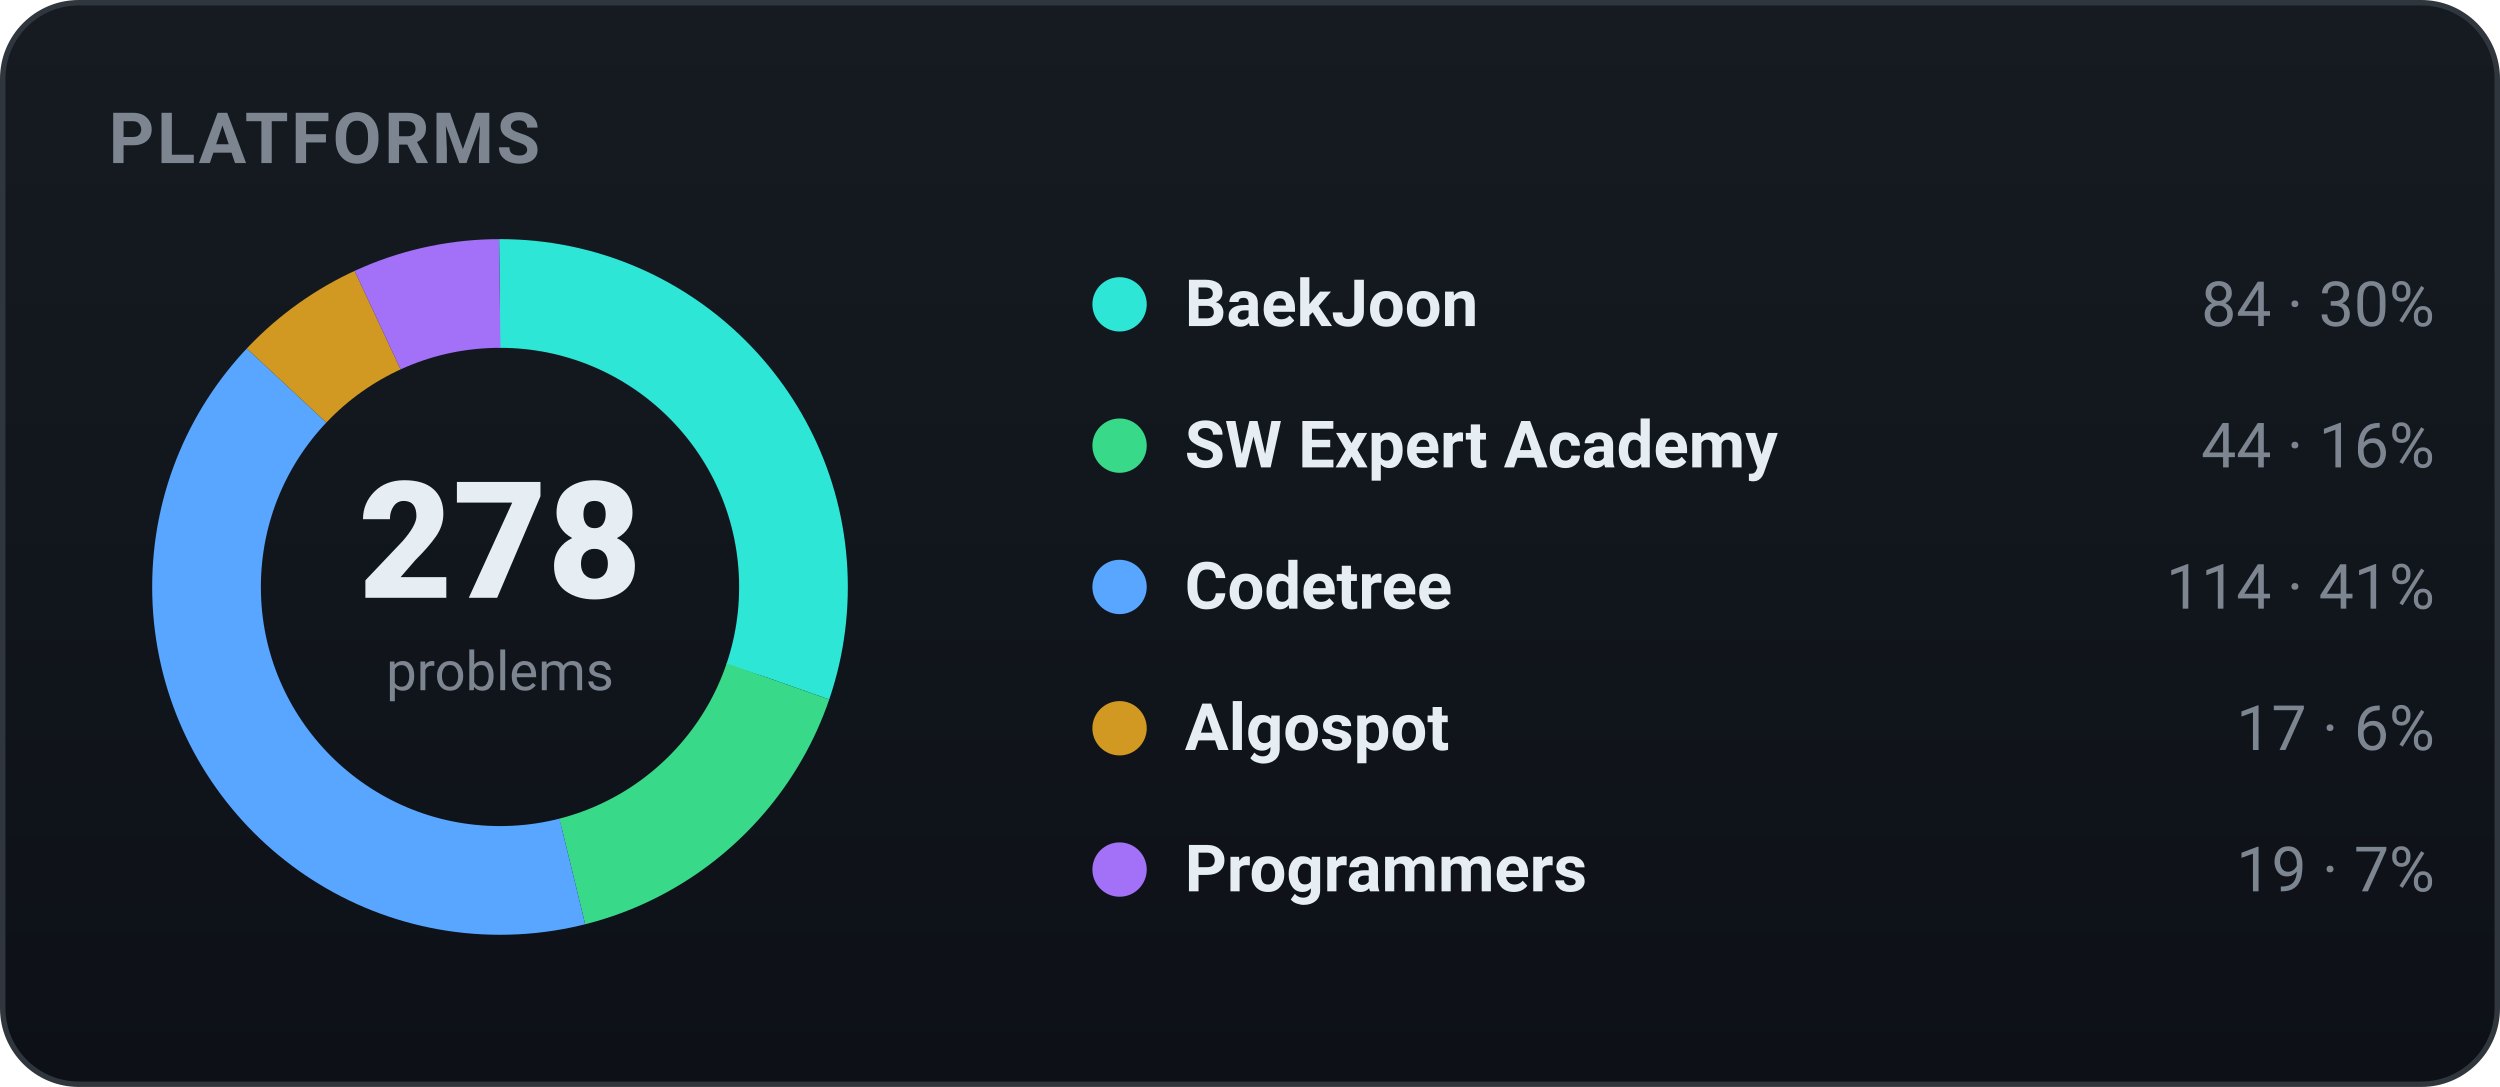
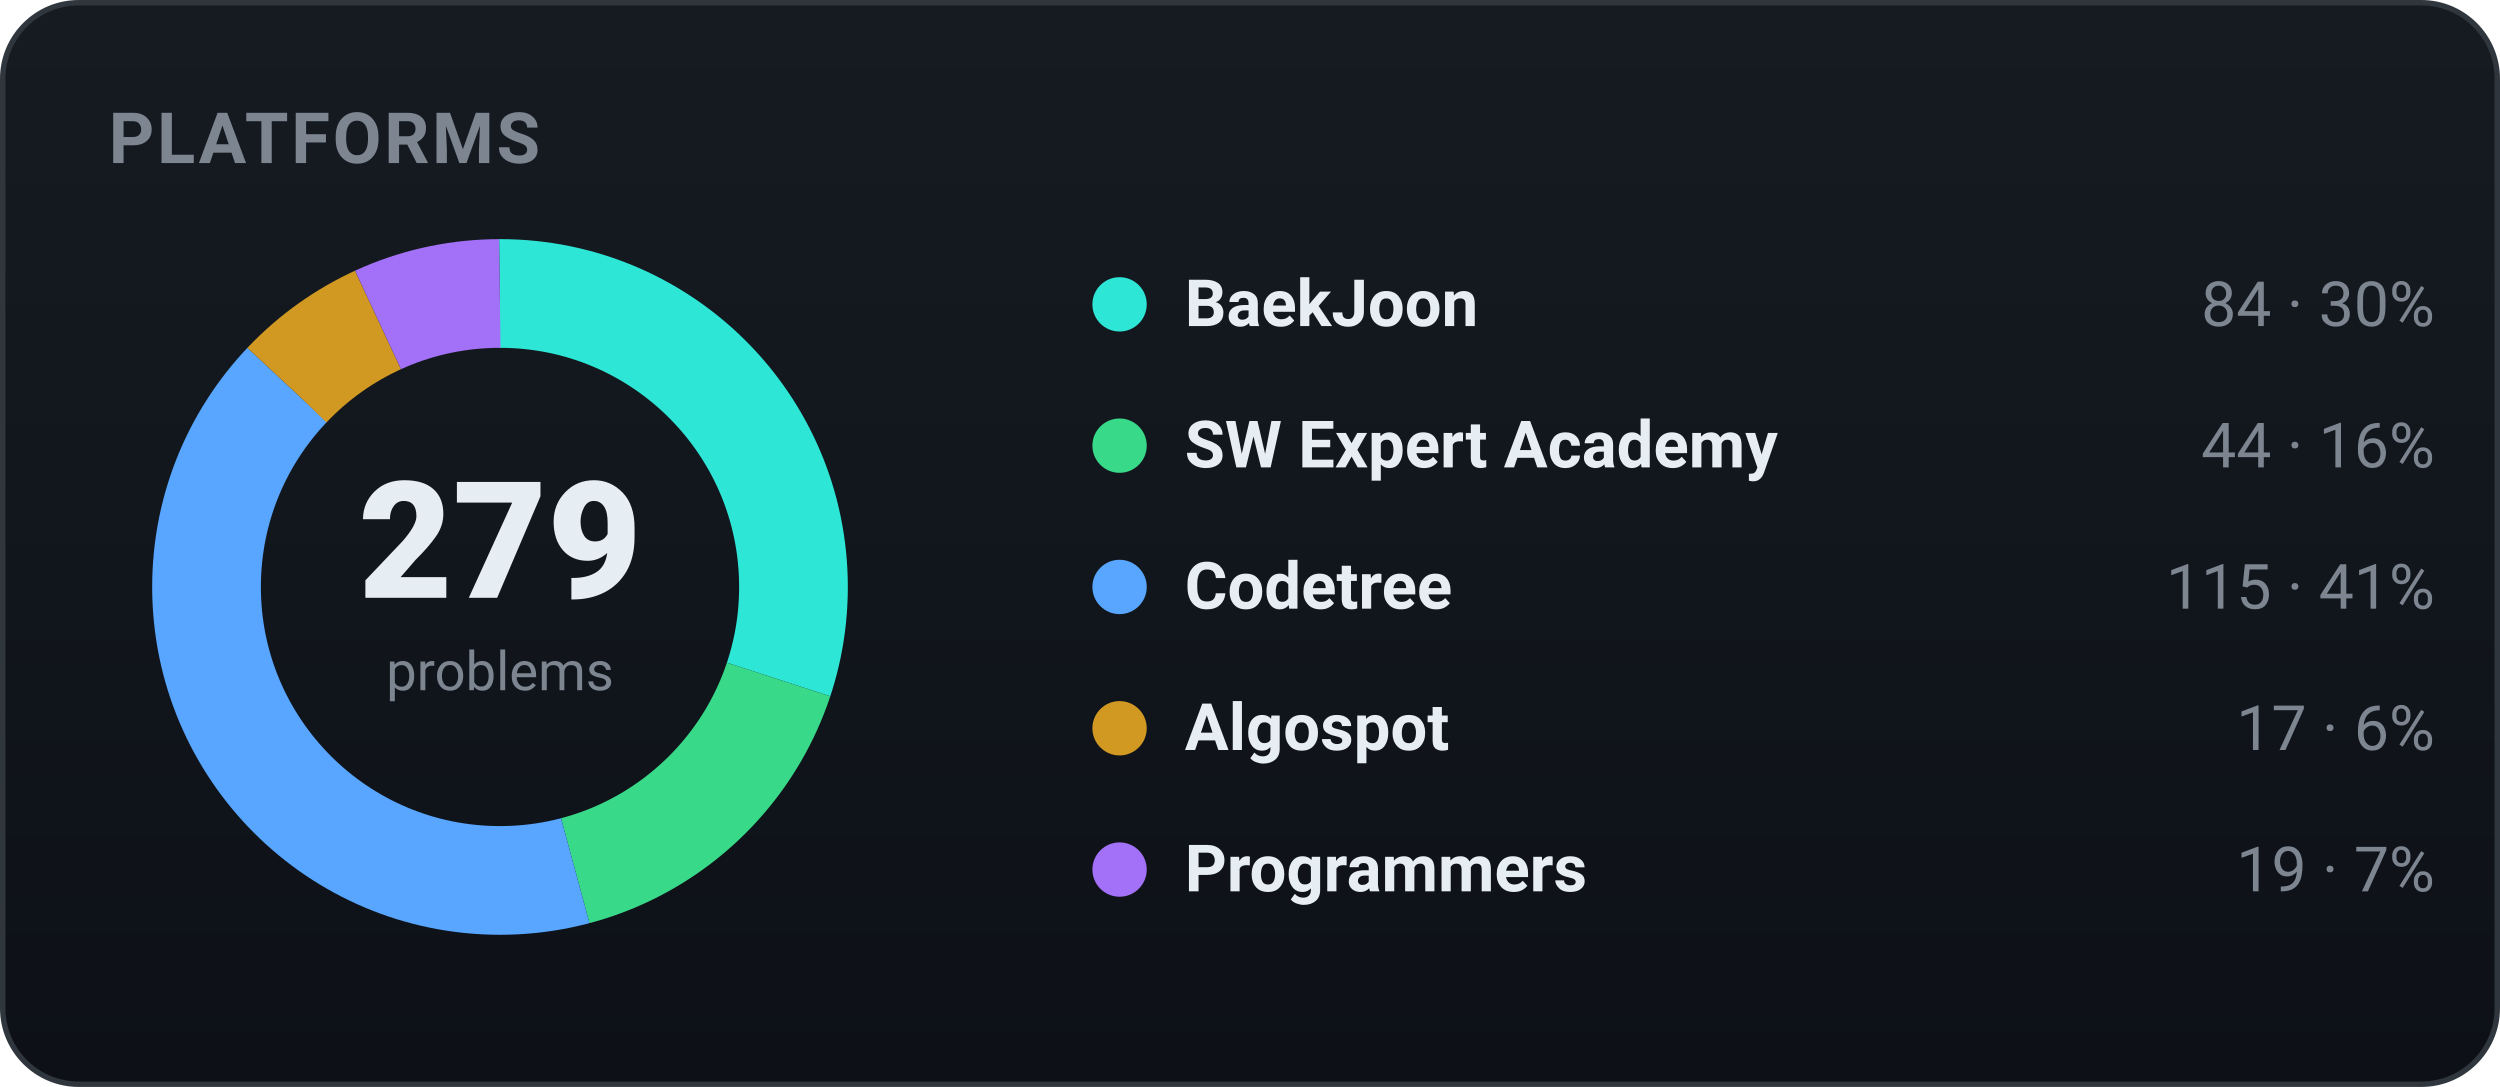
<svg xmlns="http://www.w3.org/2000/svg" width="460" height="200" viewBox="0 0 460 200" role="img" font-family="-apple-system,BlinkMacSystemFont,'Segoe UI',Roboto,'Apple SD Gothic Neo','Malgun Gothic',sans-serif">
  <defs>
    <linearGradient id="bgg" x1="0" y1="0" x2="0" y2="1">
      <stop offset="0" stop-color="#161b22" />
      <stop offset="1" stop-color="#0d1117" />
    </linearGradient>
  </defs>
  <rect x="0.5" y="0.5" width="459" height="199" rx="14" fill="url(#bgg)" stroke="#30363d" />
  <text x="20" y="30" font-family="-apple-system,BlinkMacSystemFont,'Segoe UI',Roboto,'Apple SD Gothic Neo','Malgun Gothic',sans-serif" font-size="13" font-weight="700" fill="#7d8590" letter-spacing="0.5">PLATFORMS</text>
-   <circle cx="92" cy="108" r="54" fill="none" stroke="#2ee6d6" stroke-width="20" stroke-dasharray="102.52 236.77" stroke-dashoffset="-0.00" transform="rotate(-90 92 108)" />
-   <circle cx="92" cy="108" r="54" fill="none" stroke="#39d98a" stroke-width="20" stroke-dasharray="53.70 285.59" stroke-dashoffset="-102.52" transform="rotate(-90 92 108)" />
-   <circle cx="92" cy="108" r="54" fill="none" stroke="#58a6ff" stroke-width="20" stroke-dasharray="139.13 200.16" stroke-dashoffset="-156.22" transform="rotate(-90 92 108)" />
-   <circle cx="92" cy="108" r="54" fill="none" stroke="#d29922" stroke-width="20" stroke-dasharray="20.75 318.54" stroke-dashoffset="-295.35" transform="rotate(-90 92 108)" />
-   <circle cx="92" cy="108" r="54" fill="none" stroke="#a371f7" stroke-width="20" stroke-dasharray="23.19 316.10" stroke-dashoffset="-316.10" transform="rotate(-90 92 108)" />
-   <text x="92" y="110" text-anchor="middle" font-size="30" font-weight="800" fill="#e6edf3">278</text>
+   <circle cx="92" cy="108" r="54" fill="none" stroke="#2ee6d6" stroke-width="20" stroke-dasharray="102.15 237.14" stroke-dashoffset="-0.00" transform="rotate(-90 92 108)" />
+   <circle cx="92" cy="108" r="54" fill="none" stroke="#39d98a" stroke-width="20" stroke-dasharray="53.51 285.78" stroke-dashoffset="-102.15" transform="rotate(-90 92 108)" />
+   <circle cx="92" cy="108" r="54" fill="none" stroke="#58a6ff" stroke-width="20" stroke-dasharray="139.85 199.44" stroke-dashoffset="-155.66" transform="rotate(-90 92 108)" />
+   <circle cx="92" cy="108" r="54" fill="none" stroke="#d29922" stroke-width="20" stroke-dasharray="20.67 318.62" stroke-dashoffset="-295.51" transform="rotate(-90 92 108)" />
+   <circle cx="92" cy="108" r="54" fill="none" stroke="#a371f7" stroke-width="20" stroke-dasharray="23.11 316.19" stroke-dashoffset="-316.19" transform="rotate(-90 92 108)" />
+   <text x="92" y="110" text-anchor="middle" font-size="30" font-weight="800" fill="#e6edf3">279</text>
  <text x="92" y="127" text-anchor="middle" font-size="10" fill="#7d8590">problems</text>
  <circle cx="206" cy="56" r="5" fill="#2ee6d6" />
  <text x="218" y="60" font-size="12" font-weight="600" fill="#e6edf3">BaekJoon</text>
  <text x="448" y="60" text-anchor="end" font-size="11.5" fill="#7d8590">84 · 30%</text>
  <circle cx="206" cy="82" r="5" fill="#39d98a" />
  <text x="218" y="86" font-size="12" font-weight="600" fill="#e6edf3">SW Expert Academy</text>
  <text x="448" y="86" text-anchor="end" font-size="11.5" fill="#7d8590">44 · 16%</text>
  <circle cx="206" cy="108" r="5" fill="#58a6ff" />
  <text x="218" y="112" font-size="12" font-weight="600" fill="#e6edf3">Codetree</text>
-   <text x="448" y="112" text-anchor="end" font-size="11.5" fill="#7d8590">114 · 41%</text>
+   <text x="448" y="112" text-anchor="end" font-size="11.5" fill="#7d8590">115 · 41%</text>
  <circle cx="206" cy="134" r="5" fill="#d29922" />
  <text x="218" y="138" font-size="12" font-weight="600" fill="#e6edf3">Algospot</text>
  <text x="448" y="138" text-anchor="end" font-size="11.5" fill="#7d8590">17 · 6%</text>
  <circle cx="206" cy="160" r="5" fill="#a371f7" />
  <text x="218" y="164" font-size="12" font-weight="600" fill="#e6edf3">Programmers</text>
  <text x="448" y="164" text-anchor="end" font-size="11.5" fill="#7d8590">19 · 7%</text>
</svg>
